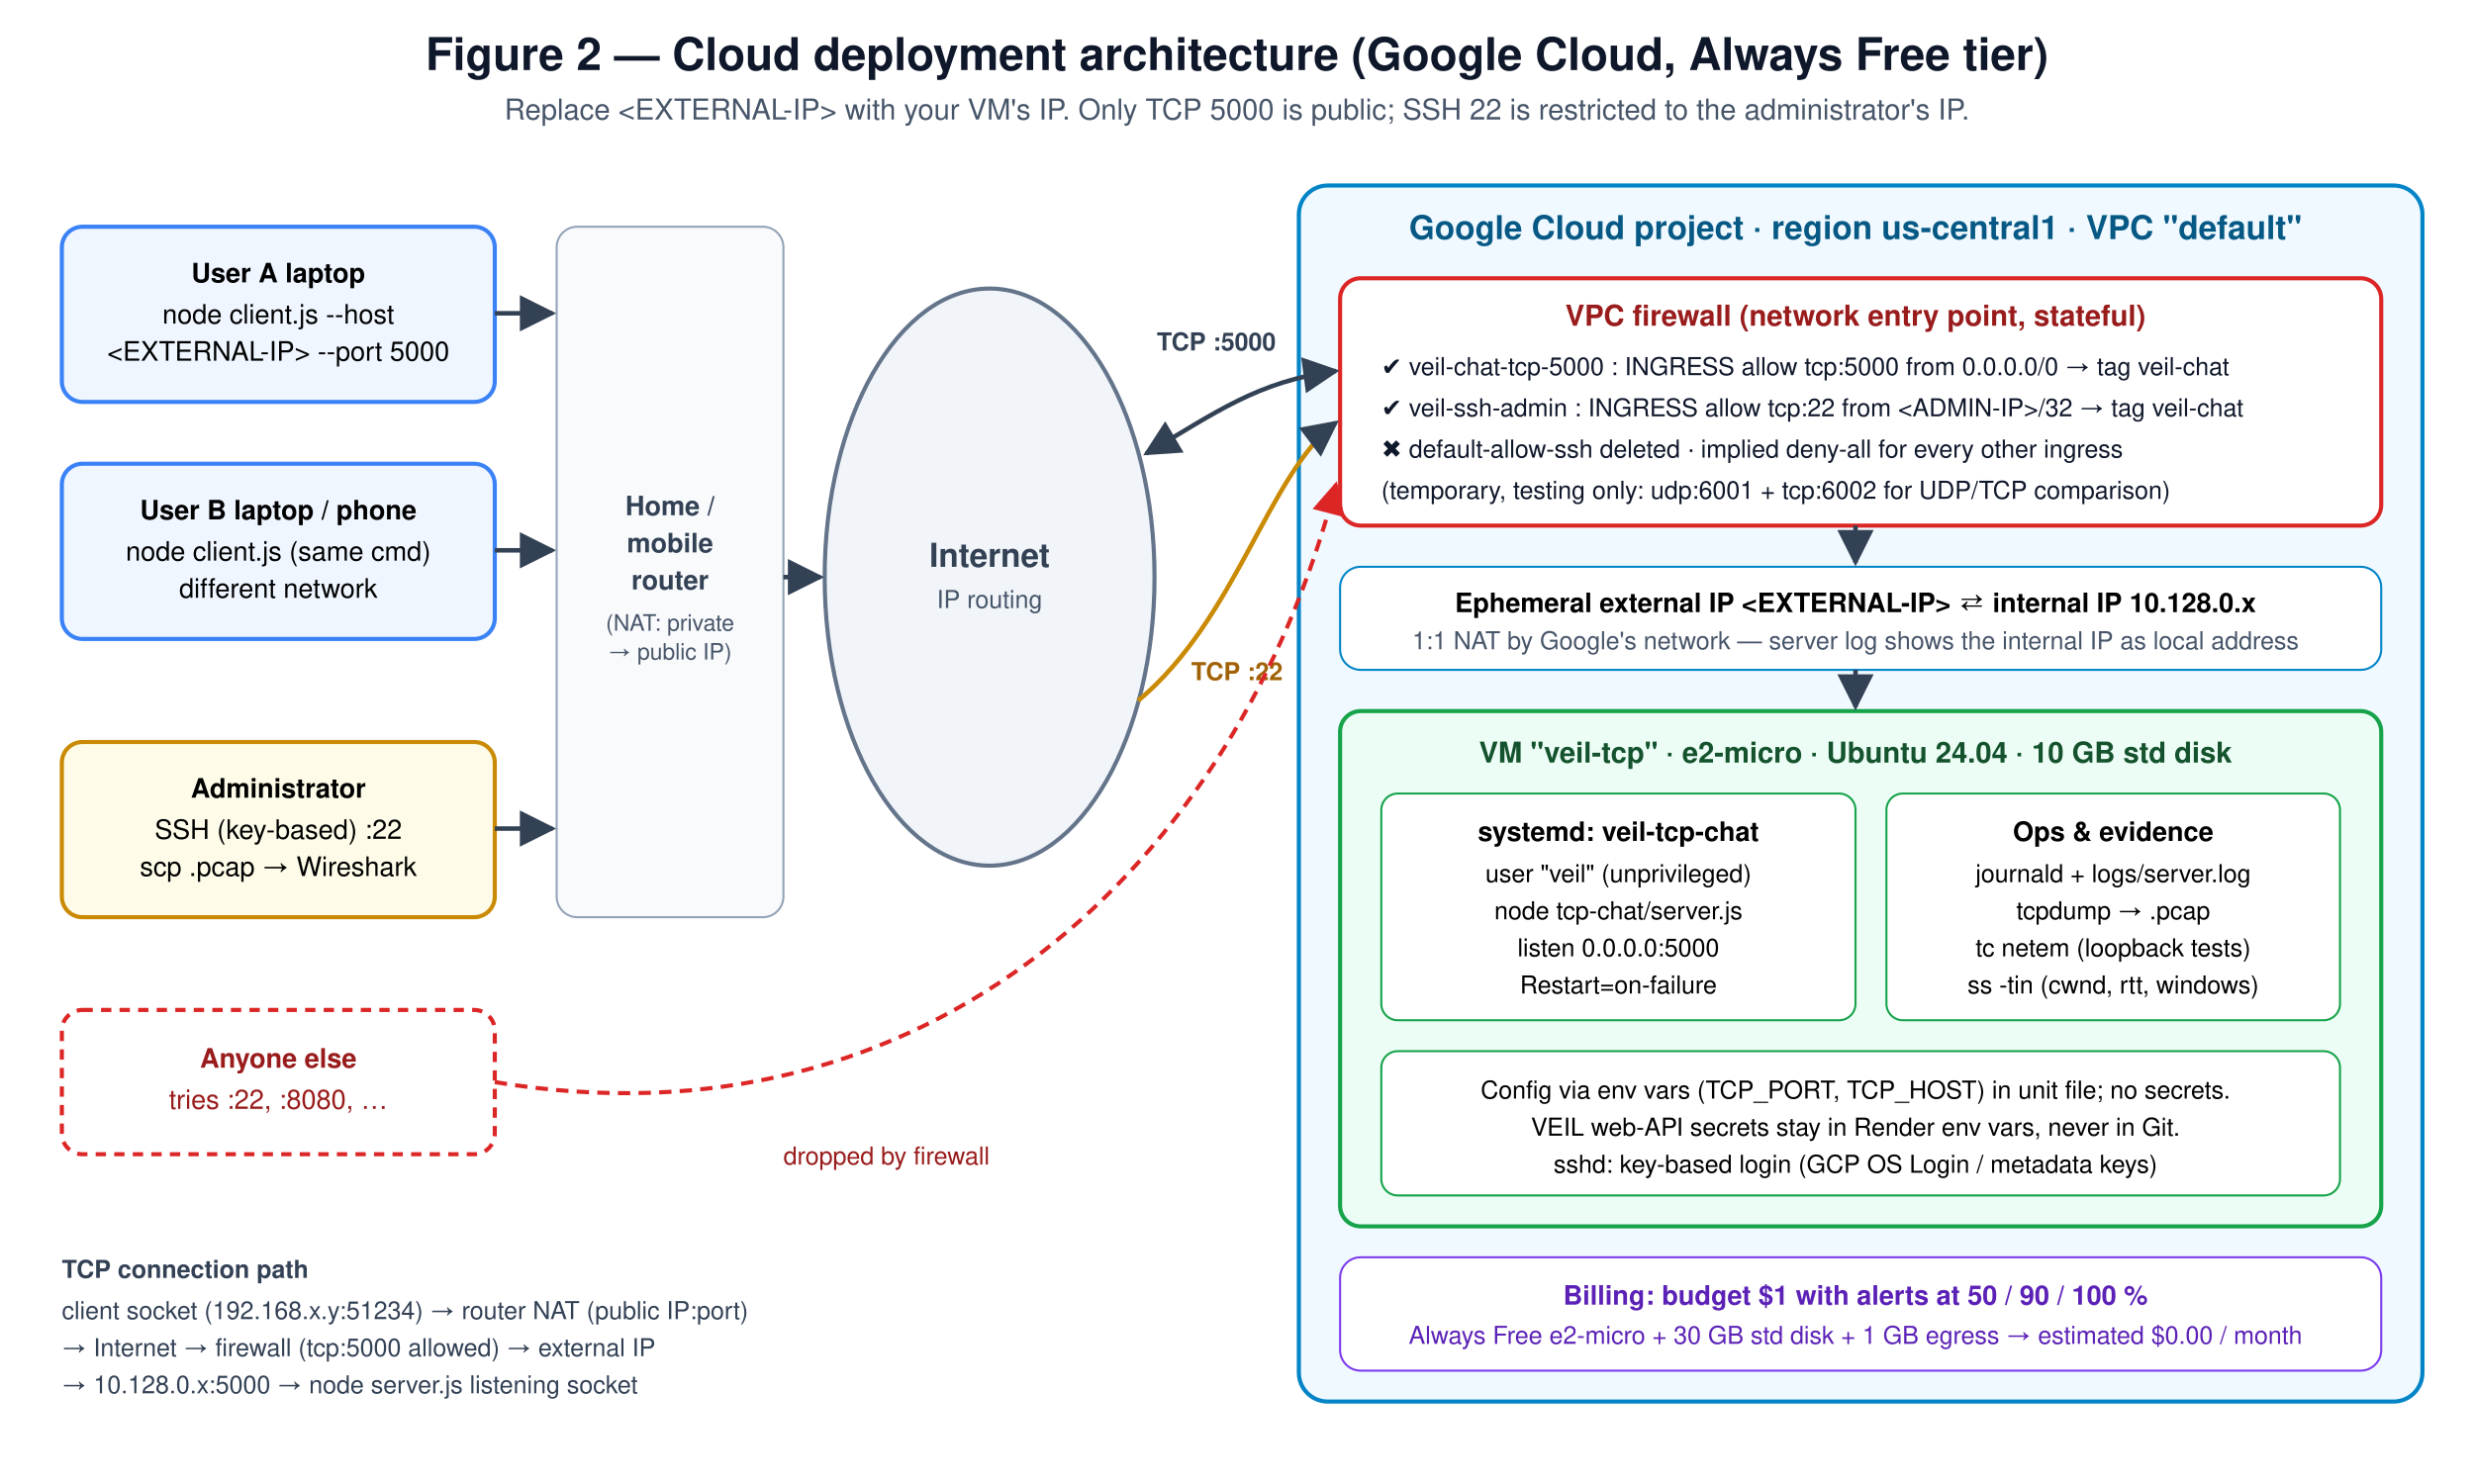
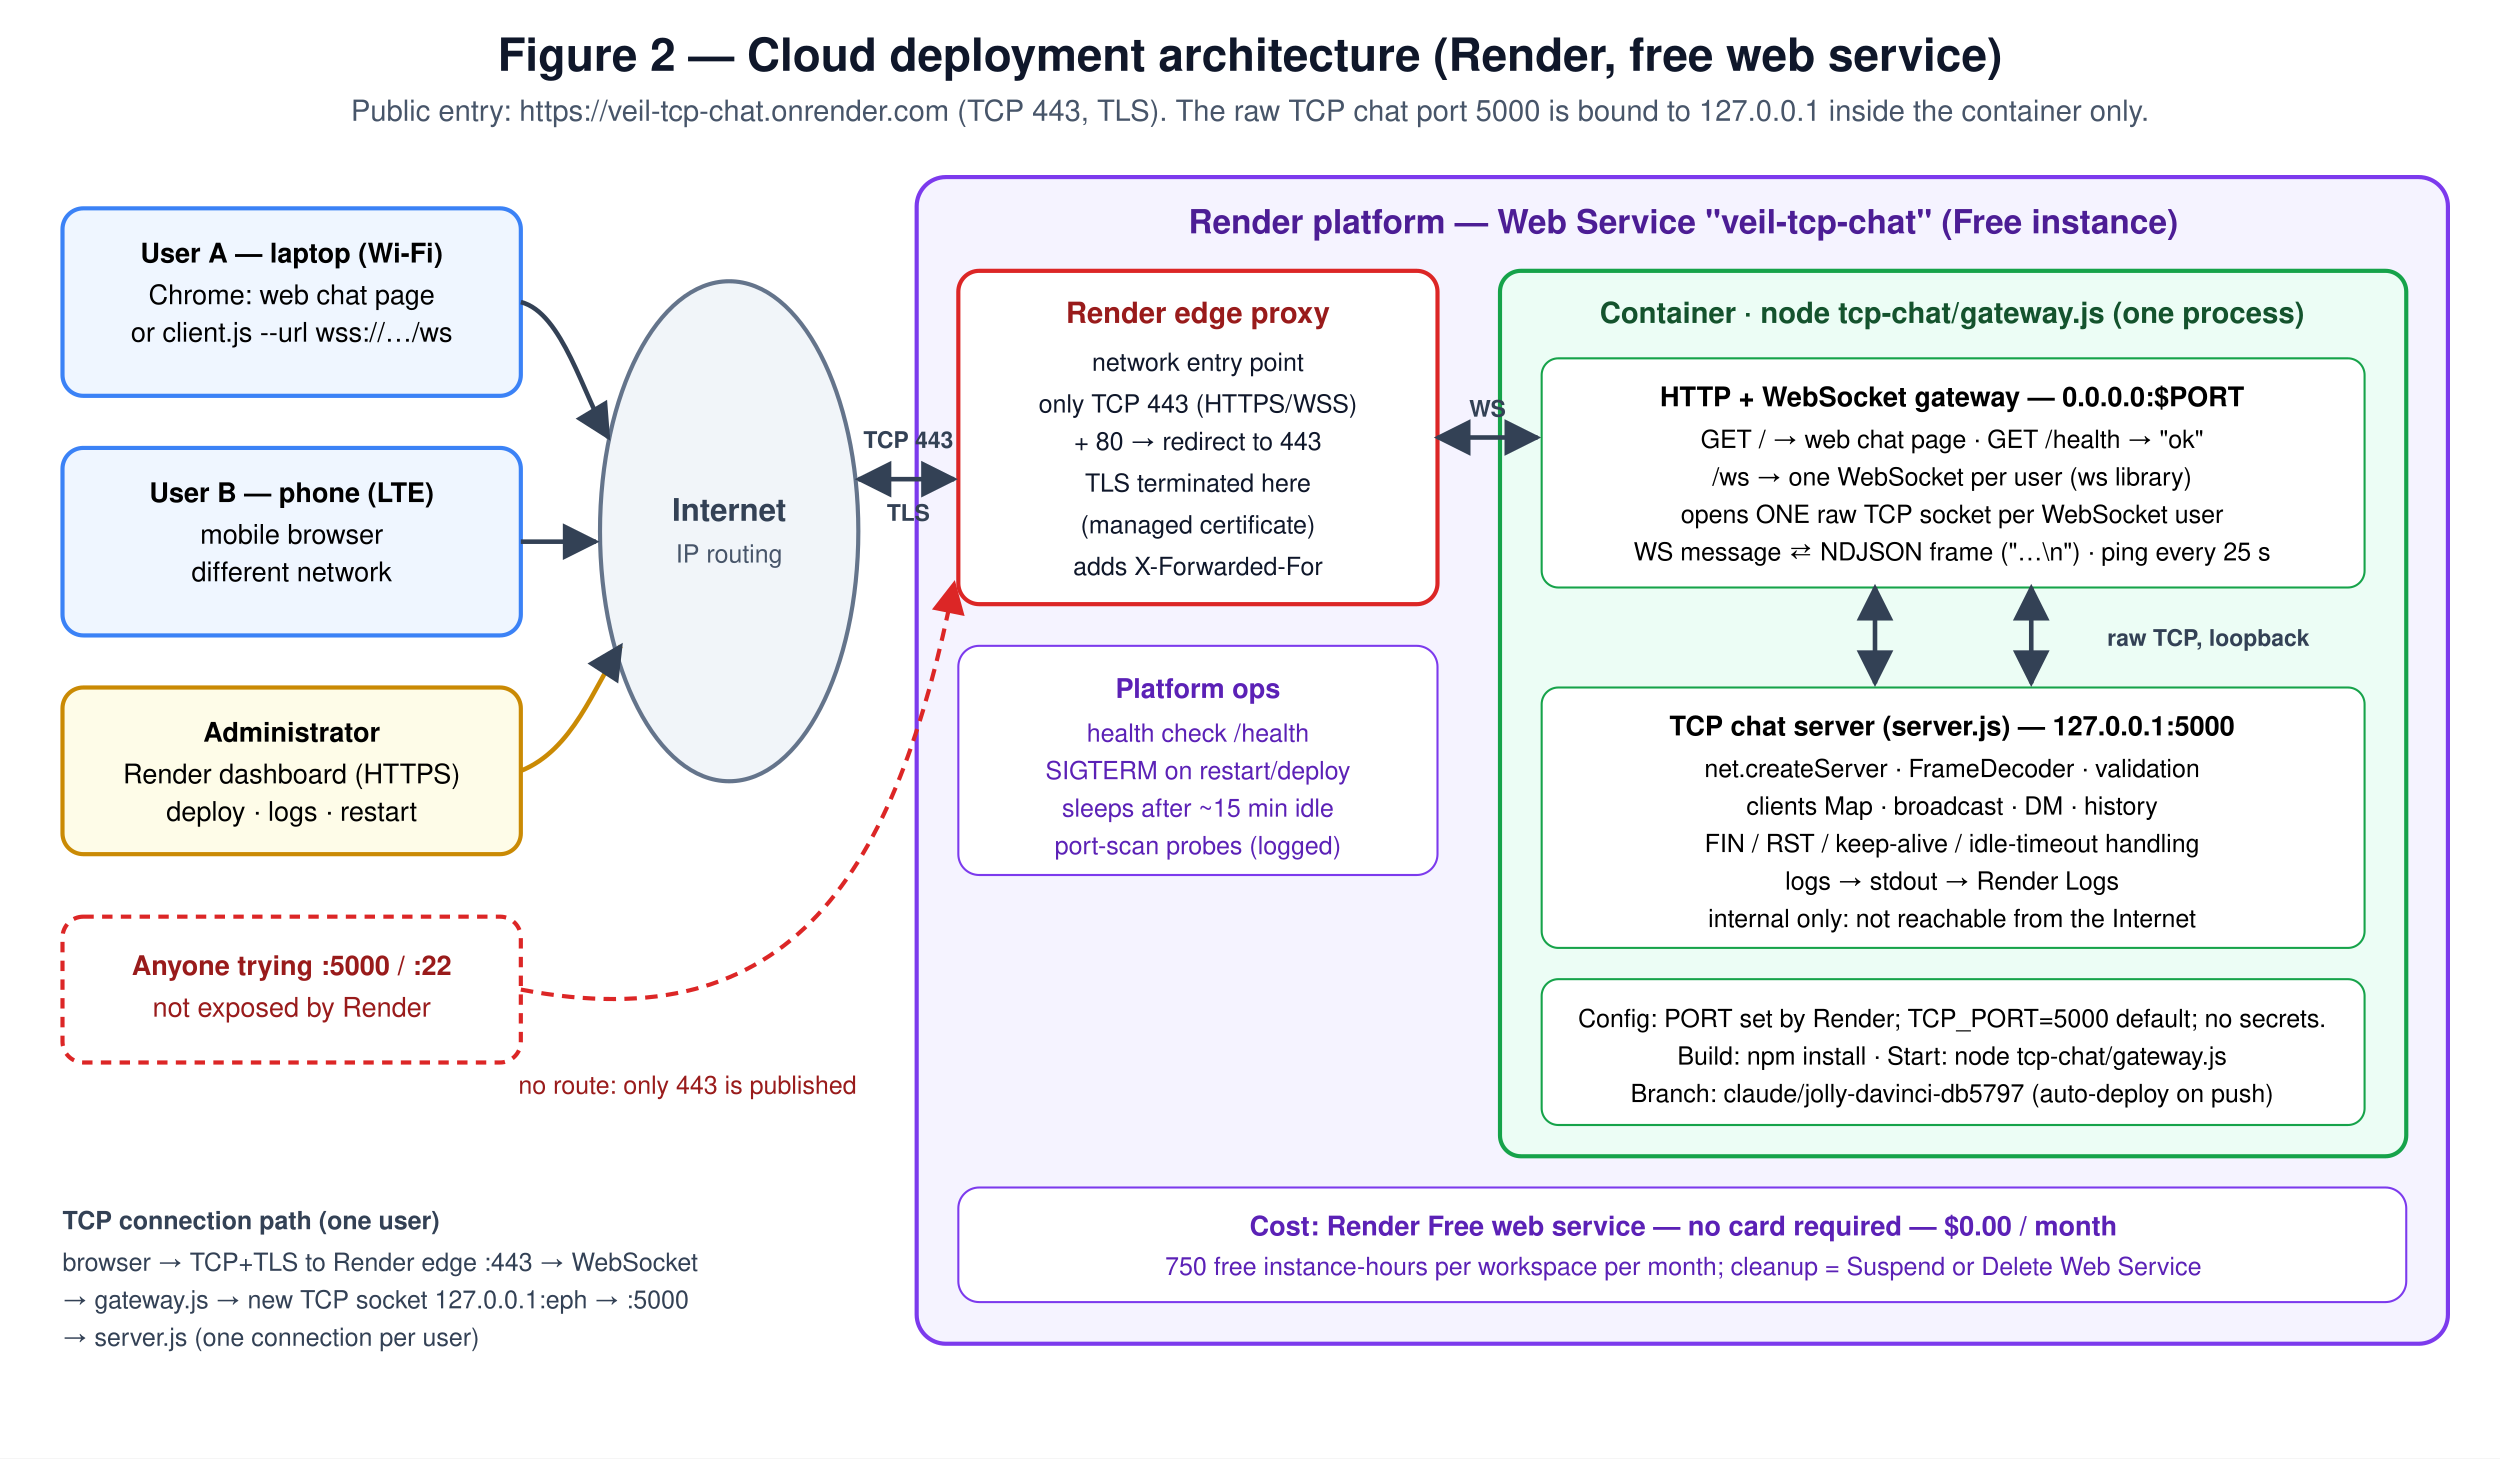
- <svg xmlns="http://www.w3.org/2000/svg" width="1200" height="720" viewBox="0 0 1200 720" font-family="Segoe UI, Helvetica, Arial, sans-serif">
+ <svg xmlns="http://www.w3.org/2000/svg" width="1200" height="700" viewBox="0 0 1200 700" font-family="Segoe UI, Helvetica, Arial, sans-serif">
  <defs>
    <marker id="a" viewBox="0 0 10 10" refX="9" refY="5" markerWidth="8" markerHeight="8" orient="auto-start-reverse">
      <path d="M0,0 L10,5 L0,10 z" fill="#334155" />
    </marker>
    <marker id="r" viewBox="0 0 10 10" refX="9" refY="5" markerWidth="8" markerHeight="8" orient="auto">
      <path d="M0,0 L10,5 L0,10 z" fill="#dc2626" />
    </marker>
  </defs>
-   <rect width="1200" height="720" fill="#fff" />
-   <text x="600" y="34" text-anchor="middle" font-size="22" font-weight="700" fill="#0f172a">Figure 2 — Cloud deployment architecture (Google Cloud, Always Free tier)</text>
-   <text x="600" y="58" text-anchor="middle" font-size="14" fill="#475569">Replace &lt;EXTERNAL-IP&gt; with your VM's IP. Only TCP 5000 is public; SSH 22 is restricted to the administrator's IP.</text>
+   <rect width="1200" height="700" fill="#fff" />
+   <text x="600" y="34" text-anchor="middle" font-size="22" font-weight="700" fill="#0f172a">Figure 2 — Cloud deployment architecture (Render, free web service)</text>
+   <text x="600" y="58" text-anchor="middle" font-size="14" fill="#475569">Public entry: https://veil-tcp-chat.onrender.com (TCP 443, TLS). The raw TCP chat port 5000 is bound to 127.0.0.1 inside the container only.</text>
  <g font-size="13">
-     <rect x="30" y="110" width="210" height="85" rx="10" fill="#eff6ff" stroke="#3b82f6" stroke-width="2" />
-     <text x="135" y="137" text-anchor="middle" font-weight="700">User A laptop</text>
-     <text x="135" y="157" text-anchor="middle">node client.js --host</text>
-     <text x="135" y="175" text-anchor="middle">&lt;EXTERNAL-IP&gt; --port 5000</text>
-     <rect x="30" y="225" width="210" height="85" rx="10" fill="#eff6ff" stroke="#3b82f6" stroke-width="2" />
-     <text x="135" y="252" text-anchor="middle" font-weight="700">User B laptop / phone</text>
-     <text x="135" y="272" text-anchor="middle">node client.js (same cmd)</text>
-     <text x="135" y="290" text-anchor="middle">different network</text>
-     <rect x="30" y="360" width="210" height="85" rx="10" fill="#fefce8" stroke="#ca8a04" stroke-width="2" />
-     <text x="135" y="387" text-anchor="middle" font-weight="700">Administrator</text>
-     <text x="135" y="407" text-anchor="middle">SSH (key-based) :22</text>
-     <text x="135" y="425" text-anchor="middle">scp .pcap → Wireshark</text>
-     <rect x="30" y="490" width="210" height="70" rx="10" fill="#fff" stroke="#dc2626" stroke-width="2" stroke-dasharray="5 4" />
-     <text x="135" y="518" text-anchor="middle" font-weight="700" fill="#991b1b">Anyone else</text>
-     <text x="135" y="538" text-anchor="middle" fill="#991b1b">tries :22, :8080, …</text>
+     <rect x="30" y="100" width="220" height="90" rx="10" fill="#eff6ff" stroke="#3b82f6" stroke-width="2" />
+     <text x="140" y="126" text-anchor="middle" font-weight="700">User A — laptop (Wi-Fi)</text>
+     <text x="140" y="146" text-anchor="middle">Chrome: web chat page</text>
+     <text x="140" y="164" text-anchor="middle">or client.js --url wss://…/ws</text>
+     <rect x="30" y="215" width="220" height="90" rx="10" fill="#eff6ff" stroke="#3b82f6" stroke-width="2" />
+     <text x="140" y="241" text-anchor="middle" font-weight="700">User B — phone (LTE)</text>
+     <text x="140" y="261" text-anchor="middle">mobile browser</text>
+     <text x="140" y="279" text-anchor="middle">different network</text>
+     <rect x="30" y="330" width="220" height="80" rx="10" fill="#fefce8" stroke="#ca8a04" stroke-width="2" />
+     <text x="140" y="356" text-anchor="middle" font-weight="700">Administrator</text>
+     <text x="140" y="376" text-anchor="middle">Render dashboard (HTTPS)</text>
+     <text x="140" y="394" text-anchor="middle">deploy · logs · restart</text>
+     <rect x="30" y="440" width="220" height="70" rx="10" fill="#fff" stroke="#dc2626" stroke-width="2" stroke-dasharray="5 4" />
+     <text x="140" y="468" text-anchor="middle" font-weight="700" fill="#991b1b">Anyone trying :5000 / :22</text>
+     <text x="140" y="488" text-anchor="middle" fill="#991b1b">not exposed by Render</text>
  </g>
-   <rect x="270" y="110" width="110" height="335" rx="10" fill="#f8fafc" stroke="#94a3b8" />
-   <text x="325" y="250" text-anchor="middle" font-size="13" font-weight="700" fill="#334155">Home /</text>
-   <text x="325" y="268" text-anchor="middle" font-size="13" font-weight="700" fill="#334155">mobile</text>
-   <text x="325" y="286" text-anchor="middle" font-size="13" font-weight="700" fill="#334155">router</text>
-   <text x="325" y="306" text-anchor="middle" font-size="11" fill="#475569">(NAT: private</text>
-   <text x="325" y="320" text-anchor="middle" font-size="11" fill="#475569">→ public IP)</text>
-   <ellipse cx="480" cy="280" rx="80" ry="140" fill="#f1f5f9" stroke="#64748b" stroke-width="2" />
-   <text x="480" y="275" text-anchor="middle" font-size="16" font-weight="700" fill="#334155">Internet</text>
-   <text x="480" y="295" text-anchor="middle" font-size="12" fill="#475569">IP routing</text>
+   <ellipse cx="350" cy="255" rx="62" ry="120" fill="#f1f5f9" stroke="#64748b" stroke-width="2" />
+   <text x="350" y="250" text-anchor="middle" font-size="15" font-weight="700" fill="#334155">Internet</text>
+   <text x="350" y="270" text-anchor="middle" font-size="12" fill="#475569">IP routing</text>
+   <rect x="440" y="85" width="735" height="560" rx="14" fill="#f5f3ff" stroke="#7c3aed" stroke-width="2" />
+   <text x="808" y="112" text-anchor="middle" font-size="16" font-weight="700" fill="#4c1d95">Render platform — Web Service "veil-tcp-chat" (Free instance)</text>
+   <rect x="460" y="130" width="230" height="160" rx="10" fill="#fff" stroke="#dc2626" stroke-width="2" />
+   <text x="575" y="155" text-anchor="middle" font-size="14" font-weight="700" fill="#991b1b">Render edge proxy</text>
+   <g font-size="12" text-anchor="middle" fill="#0f172a">
+     <text x="575" y="178">network entry point</text>
+     <text x="575" y="198">only TCP 443 (HTTPS/WSS)</text>
+     <text x="575" y="216">+ 80 → redirect to 443</text>
+     <text x="575" y="236">TLS terminated here</text>
+     <text x="575" y="256">(managed certificate)</text>
+     <text x="575" y="276">adds X-Forwarded-For</text>
+   </g>
+   <rect x="720" y="130" width="435" height="425" rx="10" fill="#ecfdf5" stroke="#16a34a" stroke-width="2" />
+   <text x="937" y="155" text-anchor="middle" font-size="14" font-weight="700" fill="#14532d">Container · node tcp-chat/gateway.js (one process)</text>
+   <rect x="740" y="172" width="395" height="110" rx="8" fill="#fff" stroke="#16a34a" />
+   <text x="937" y="195" text-anchor="middle" font-size="13" font-weight="700">HTTP + WebSocket gateway — 0.0.0.0:$PORT</text>
+   <g font-size="12" text-anchor="middle">
+     <text x="937" y="215">GET /  → web chat page · GET /health → "ok"</text>
+     <text x="937" y="233">/ws → one WebSocket per user (ws library)</text>
+     <text x="937" y="251">opens ONE raw TCP socket per WebSocket user</text>
+     <text x="937" y="269">WS message ⇄ NDJSON frame ("…\n") · ping every 25 s</text>
+   </g>
+   <rect x="740" y="330" width="395" height="125" rx="8" fill="#fff" stroke="#16a34a" />
+   <text x="937" y="353" text-anchor="middle" font-size="13" font-weight="700">TCP chat server (server.js) — 127.0.0.1:5000</text>
+   <g font-size="12" text-anchor="middle">
+     <text x="937" y="373">net.createServer · FrameDecoder · validation</text>
+     <text x="937" y="391">clients Map · broadcast · DM · history</text>
+     <text x="937" y="409">FIN / RST / keep-alive / idle-timeout handling</text>
+     <text x="937" y="427">logs → stdout → Render Logs</text>
+     <text x="937" y="445">internal only: not reachable from the Internet</text>
+   </g>
+   <path d="M900 282 V 328" stroke="#334155" stroke-width="2.2" marker-end="url(#a)" marker-start="url(#a)" />
+   <path d="M975 282 V 328" stroke="#334155" stroke-width="2.2" marker-end="url(#a)" marker-start="url(#a)" />
+   <text x="1060" y="310" text-anchor="middle" font-size="11" font-weight="700" fill="#334155">raw TCP, loopback</text>
+   <rect x="740" y="470" width="395" height="70" rx="8" fill="#fff" stroke="#16a34a" />
+   <g font-size="12" text-anchor="middle">
+     <text x="937" y="493">Config: PORT set by Render; TCP_PORT=5000 default; no secrets.</text>
+     <text x="937" y="511">Build: npm install · Start: node tcp-chat/gateway.js</text>
+     <text x="937" y="529">Branch: claude/jolly-davinci-db5797 (auto-deploy on push)</text>
+   </g>
+   <rect x="460" y="310" width="230" height="110" rx="10" fill="#fff" stroke="#7c3aed" />
+   <text x="575" y="335" text-anchor="middle" font-size="13" font-weight="700" fill="#5b21b6">Platform ops</text>
+   <g font-size="12" text-anchor="middle" fill="#5b21b6">
+     <text x="575" y="356">health check /health</text>
+     <text x="575" y="374">SIGTERM on restart/deploy</text>
+     <text x="575" y="392">sleeps after ~15 min idle</text>
+     <text x="575" y="410">port-scan probes (logged)</text>
+   </g>
+   <rect x="460" y="570" width="695" height="55" rx="10" fill="#fff" stroke="#7c3aed" />
+   <text x="808" y="593" text-anchor="middle" font-size="13" font-weight="700" fill="#5b21b6">Cost: Render Free web service — no card required — $0.00 / month</text>
+   <text x="808" y="612" text-anchor="middle" font-size="12" fill="#5b21b6">750 free instance-hours per workspace per month; cleanup = Suspend or Delete Web Service</text>
  <g stroke="#334155" stroke-width="2.2" fill="none">
-     <path d="M240 152 H 268" marker-end="url(#a)" />
-     <path d="M240 267 H 268" marker-end="url(#a)" />
-     <path d="M240 402 H 268" marker-end="url(#a)" />
-     <path d="M380 280 H 398" marker-end="url(#a)" />
+     <path d="M250 145 C 270 150, 280 190, 292 210" marker-end="url(#a)" />
+     <path d="M250 260 H 286" marker-end="url(#a)" />
+     <path d="M250 370 C 275 360, 285 330, 298 310" marker-end="url(#a)" stroke="#ca8a04" />
+     <path d="M412 230 H 458" marker-end="url(#a)" marker-start="url(#a)" />
+     <path d="M690 210 H 738" marker-end="url(#a)" marker-start="url(#a)" />
  </g>
-   <text x="590" y="170" text-anchor="middle" font-size="12" font-weight="700" fill="#334155">TCP :5000</text>
-   <text x="600" y="330" text-anchor="middle" font-size="12" font-weight="700" fill="#a16207">TCP :22</text>
-   <text x="430" y="565" text-anchor="middle" font-size="12" fill="#991b1b">dropped by firewall</text>
-   <rect x="630" y="90" width="545" height="590" rx="14" fill="#f0f9ff" stroke="#0284c7" stroke-width="2" />
-   <text x="900" y="116" text-anchor="middle" font-size="16" font-weight="700" fill="#075985">Google Cloud project · region us-central1 · VPC "default"</text>
-   <rect x="650" y="135" width="505" height="120" rx="10" fill="#fff" stroke="#dc2626" stroke-width="2" />
-   <text x="900" y="158" text-anchor="middle" font-size="14" font-weight="700" fill="#991b1b">VPC firewall (network entry point, stateful)</text>
-   <g font-size="12" fill="#0f172a">
-     <text x="670" y="182">✔ veil-chat-tcp-5000 : INGRESS allow tcp:5000 from 0.0.0.0/0 → tag veil-chat</text>
-     <text x="670" y="202">✔ veil-ssh-admin     : INGRESS allow tcp:22 from &lt;ADMIN-IP&gt;/32 → tag veil-chat</text>
-     <text x="670" y="222">✖ default-allow-ssh deleted · implied deny-all for every other ingress</text>
-     <text x="670" y="242">(temporary, testing only: udp:6001 + tcp:6002 for UDP/TCP comparison)</text>
+   <text x="436" y="215" text-anchor="middle" font-size="11" font-weight="700" fill="#334155">TCP 443</text>
+   <text x="436" y="250" text-anchor="middle" font-size="11" fill="#334155" font-weight="700">TLS</text>
+   <text x="714" y="200" text-anchor="middle" font-size="11" font-weight="700" fill="#334155">WS</text>
+   <path d="M250 475 C 380 500, 430 420, 458 280" stroke="#dc2626" stroke-width="2" fill="none" stroke-dasharray="6 4" marker-end="url(#r)" />
+   <text x="330" y="525" text-anchor="middle" font-size="12" fill="#991b1b">no route: only 443 is published</text>
+   <g font-size="12" fill="#334155">
+     <text x="30" y="590" font-weight="700">TCP connection path (one user)</text>
+     <text x="30" y="610">browser → TCP+TLS to Render edge :443 → WebSocket</text>
+     <text x="30" y="628">→ gateway.js → new TCP socket 127.0.0.1:eph → :5000</text>
+     <text x="30" y="646">→ server.js (one connection per user)</text>
  </g>
-   <rect x="650" y="275" width="505" height="50" rx="10" fill="#fff" stroke="#0284c7" />
-   <text x="900" y="297" text-anchor="middle" font-size="13" font-weight="700">Ephemeral external IP &lt;EXTERNAL-IP&gt;  ⇄  internal IP 10.128.0.x</text>
-   <text x="900" y="315" text-anchor="middle" font-size="12" fill="#475569">1:1 NAT by Google's network — server log shows the internal IP as local address</text>
-   <rect x="650" y="345" width="505" height="250" rx="10" fill="#ecfdf5" stroke="#16a34a" stroke-width="2" />
-   <text x="900" y="370" text-anchor="middle" font-size="14" font-weight="700" fill="#14532d">VM "veil-tcp" · e2-micro · Ubuntu 24.04 · 10 GB std disk</text>
-   <rect x="670" y="385" width="230" height="110" rx="8" fill="#fff" stroke="#16a34a" />
-   <text x="785" y="408" text-anchor="middle" font-size="13" font-weight="700">systemd: veil-tcp-chat</text>
-   <text x="785" y="428" text-anchor="middle" font-size="12">user "veil" (unprivileged)</text>
-   <text x="785" y="446" text-anchor="middle" font-size="12">node tcp-chat/server.js</text>
-   <text x="785" y="464" text-anchor="middle" font-size="12">listen 0.0.0.0:5000</text>
-   <text x="785" y="482" text-anchor="middle" font-size="12">Restart=on-failure</text>
-   <rect x="915" y="385" width="220" height="110" rx="8" fill="#fff" stroke="#16a34a" />
-   <text x="1025" y="408" text-anchor="middle" font-size="13" font-weight="700">Ops &amp; evidence</text>
-   <text x="1025" y="428" text-anchor="middle" font-size="12">journald + logs/server.log</text>
-   <text x="1025" y="446" text-anchor="middle" font-size="12">tcpdump → .pcap</text>
-   <text x="1025" y="464" text-anchor="middle" font-size="12">tc netem (loopback tests)</text>
-   <text x="1025" y="482" text-anchor="middle" font-size="12">ss -tin (cwnd, rtt, windows)</text>
-   <rect x="670" y="510" width="465" height="70" rx="8" fill="#fff" stroke="#16a34a" />
-   <text x="900" y="533" text-anchor="middle" font-size="12">Config via env vars (TCP_PORT, TCP_HOST) in unit file; no secrets.</text>
-   <text x="900" y="551" text-anchor="middle" font-size="12">VEIL web-API secrets stay in Render env vars, never in Git.</text>
-   <text x="900" y="569" text-anchor="middle" font-size="12">sshd: key-based login (GCP OS Login / metadata keys)</text>
-   <path d="M900 255 V 273" stroke="#334155" stroke-width="2.2" marker-end="url(#a)" />
-   <path d="M900 325 V 343" stroke="#334155" stroke-width="2.2" marker-end="url(#a)" />
-   <rect x="650" y="610" width="505" height="55" rx="10" fill="#fff" stroke="#7c3aed" />
-   <text x="900" y="633" text-anchor="middle" font-size="13" font-weight="700" fill="#5b21b6">Billing: budget $1 with alerts at 50 / 90 / 100 %</text>
-   <text x="900" y="652" text-anchor="middle" font-size="12" fill="#5b21b6">Always Free e2-micro + 30 GB std disk + 1 GB egress → estimated $0.00 / month</text>
-   <g font-size="12" fill="#334155">
-     <text x="30" y="620" font-weight="700">TCP connection path</text>
-     <text x="30" y="640">client socket (192.168.x.y:51234) → router NAT (public IP:port)</text>
-     <text x="30" y="658">→ Internet → firewall (tcp:5000 allowed) → external IP</text>
-     <text x="30" y="676">→ 10.128.0.x:5000 → node server.js listening socket</text>
-   </g>
-   <path d="M556 220 C 590 200, 610 185, 648 180" marker-end="url(#a)" marker-start="url(#a)" stroke="#334155" stroke-width="2.2" fill="none" />
-   <path d="M552 340 C 600 300, 615 230, 648 205" marker-end="url(#a)" stroke="#ca8a04" stroke-width="2.2" fill="none" />
-   <path d="M240 525 C 450 560, 600 420, 648 235" stroke="#dc2626" stroke-width="2" fill="none" stroke-dasharray="6 4" marker-end="url(#r)" />
</svg>
